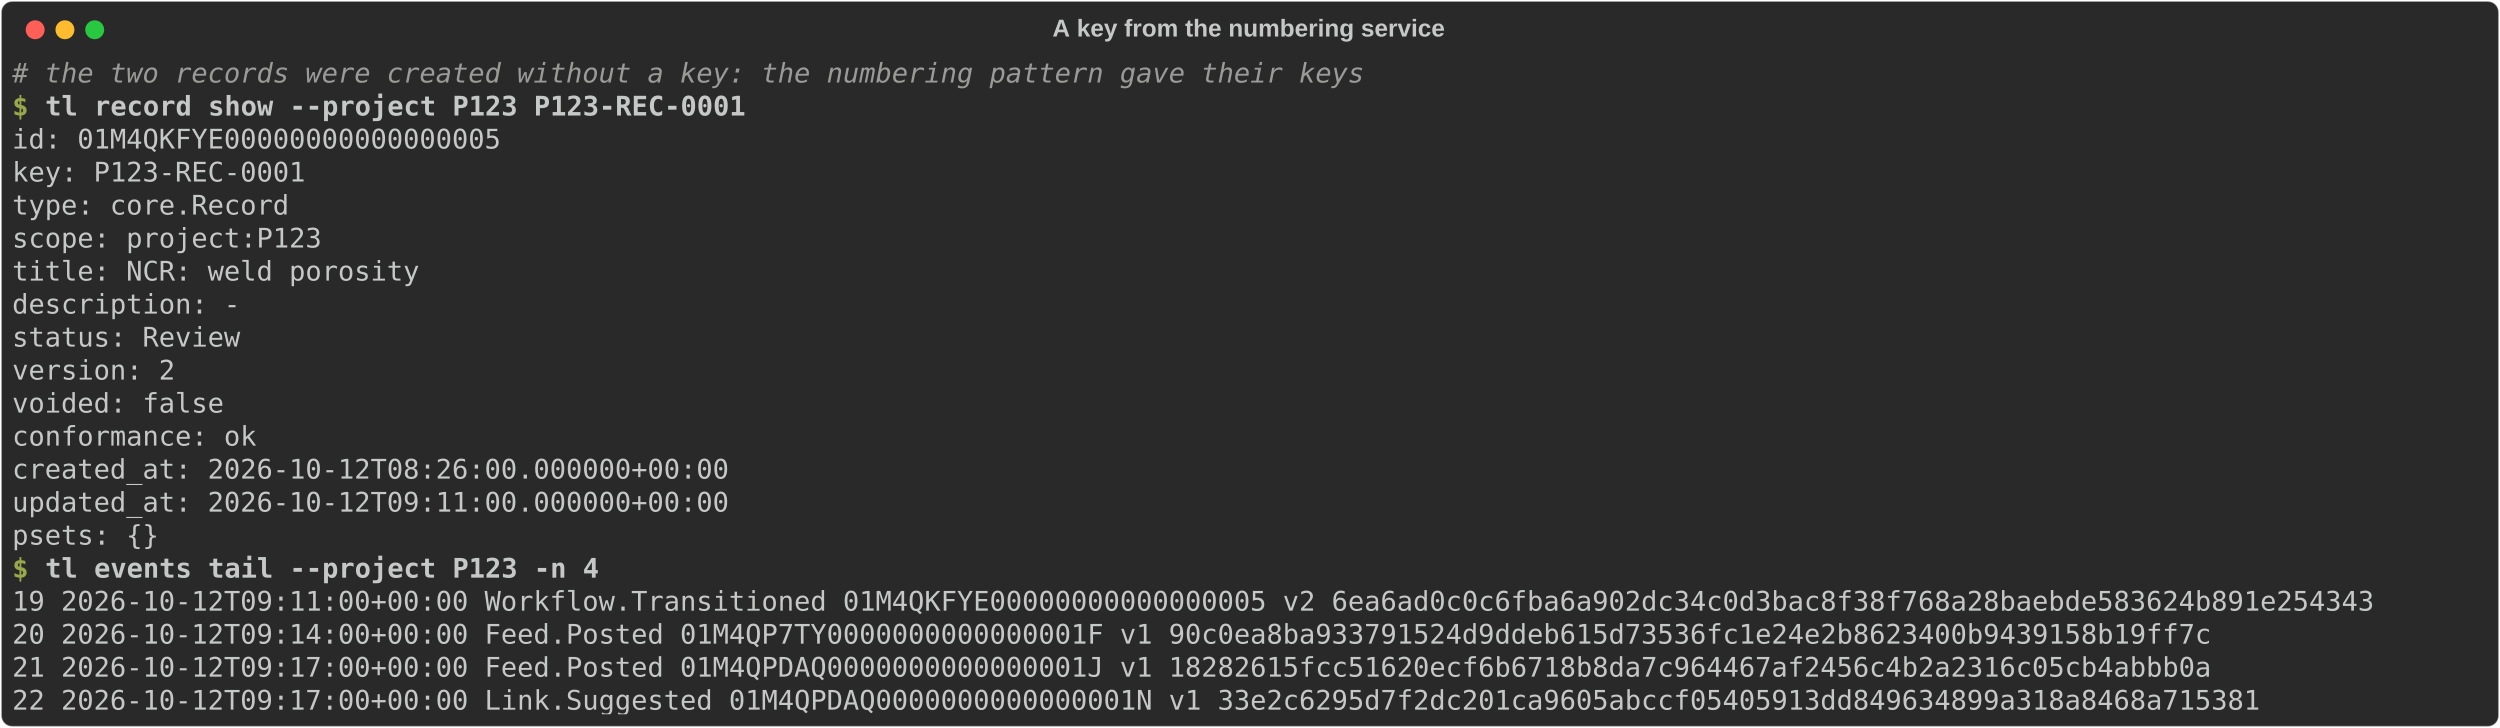
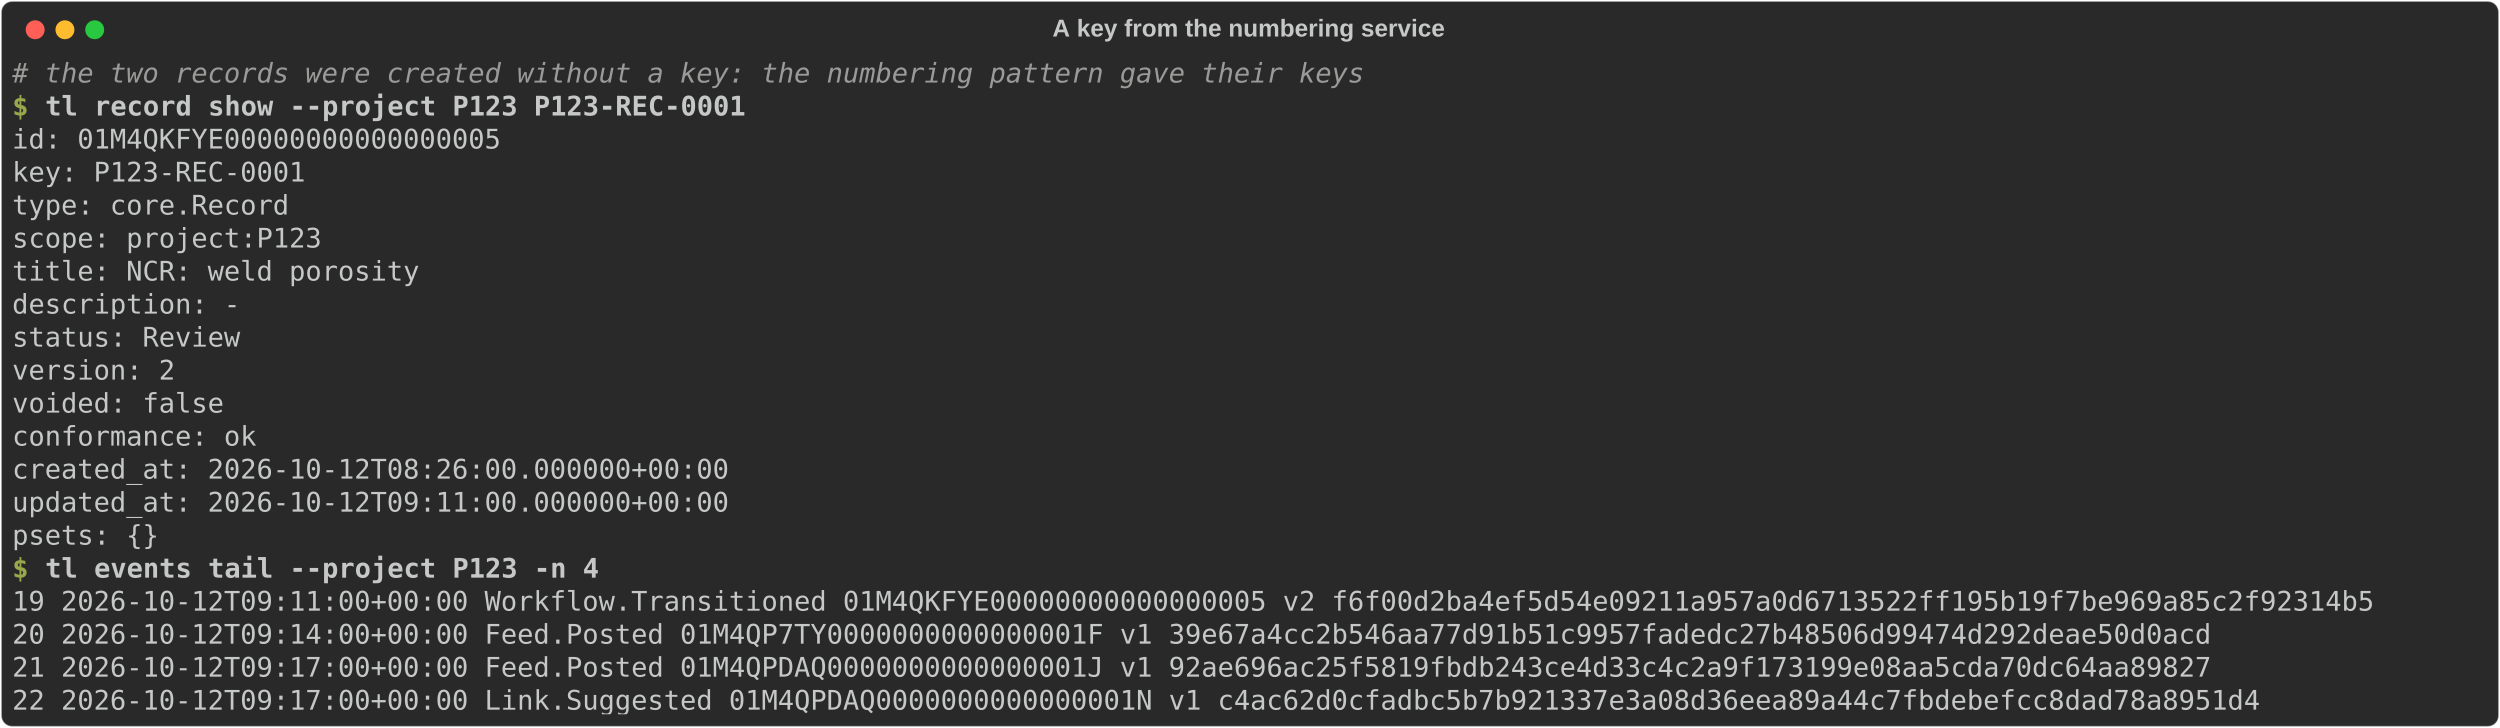
<svg xmlns="http://www.w3.org/2000/svg" class="rich-terminal" viewBox="0 0 1848 538.0">
  <style>

    
    

-     .terminal-233314318-matrix {
+     .terminal-3572112286-matrix {
        font-family: Fira Code, monospace;
        font-size: 20px;
        line-height: 24.4px;
        font-variant-east-asian: full-width;
    }

-     .terminal-233314318-title {
+     .terminal-3572112286-title {
        font-size: 18px;
        font-weight: bold;
        font-family: arial;
    }

-     .terminal-233314318-r1 { fill: #9a9b99;font-style: italic; }
- .terminal-233314318-r2 { fill: #c5c8c6 }
- .terminal-233314318-r3 { fill: #98a84b;font-weight: bold }
- .terminal-233314318-r4 { fill: #c5c8c6;font-weight: bold }
+     .terminal-3572112286-r1 { fill: #9a9b99;font-style: italic; }
+ .terminal-3572112286-r2 { fill: #c5c8c6 }
+ .terminal-3572112286-r3 { fill: #98a84b;font-weight: bold }
+ .terminal-3572112286-r4 { fill: #c5c8c6;font-weight: bold }
    </style>
  <defs>
-     <clipPath id="terminal-233314318-clip-terminal">
+     <clipPath id="terminal-3572112286-clip-terminal">
      <rect x="0" y="0" width="1829.0" height="487.0" />
    </clipPath>
-     <clipPath id="terminal-233314318-line-0">
+     <clipPath id="terminal-3572112286-line-0">
      <rect x="0" y="1.5" width="1830" height="24.65" />
    </clipPath>
-     <clipPath id="terminal-233314318-line-1">
+     <clipPath id="terminal-3572112286-line-1">
      <rect x="0" y="25.9" width="1830" height="24.65" />
    </clipPath>
-     <clipPath id="terminal-233314318-line-2">
+     <clipPath id="terminal-3572112286-line-2">
      <rect x="0" y="50.3" width="1830" height="24.65" />
    </clipPath>
-     <clipPath id="terminal-233314318-line-3">
+     <clipPath id="terminal-3572112286-line-3">
      <rect x="0" y="74.7" width="1830" height="24.65" />
    </clipPath>
-     <clipPath id="terminal-233314318-line-4">
+     <clipPath id="terminal-3572112286-line-4">
      <rect x="0" y="99.1" width="1830" height="24.65" />
    </clipPath>
-     <clipPath id="terminal-233314318-line-5">
+     <clipPath id="terminal-3572112286-line-5">
      <rect x="0" y="123.5" width="1830" height="24.65" />
    </clipPath>
-     <clipPath id="terminal-233314318-line-6">
+     <clipPath id="terminal-3572112286-line-6">
      <rect x="0" y="147.9" width="1830" height="24.65" />
    </clipPath>
-     <clipPath id="terminal-233314318-line-7">
+     <clipPath id="terminal-3572112286-line-7">
      <rect x="0" y="172.3" width="1830" height="24.65" />
    </clipPath>
-     <clipPath id="terminal-233314318-line-8">
+     <clipPath id="terminal-3572112286-line-8">
      <rect x="0" y="196.7" width="1830" height="24.65" />
    </clipPath>
-     <clipPath id="terminal-233314318-line-9">
+     <clipPath id="terminal-3572112286-line-9">
      <rect x="0" y="221.1" width="1830" height="24.65" />
    </clipPath>
-     <clipPath id="terminal-233314318-line-10">
+     <clipPath id="terminal-3572112286-line-10">
      <rect x="0" y="245.5" width="1830" height="24.65" />
    </clipPath>
-     <clipPath id="terminal-233314318-line-11">
+     <clipPath id="terminal-3572112286-line-11">
      <rect x="0" y="269.9" width="1830" height="24.65" />
    </clipPath>
-     <clipPath id="terminal-233314318-line-12">
+     <clipPath id="terminal-3572112286-line-12">
      <rect x="0" y="294.3" width="1830" height="24.65" />
    </clipPath>
-     <clipPath id="terminal-233314318-line-13">
+     <clipPath id="terminal-3572112286-line-13">
      <rect x="0" y="318.7" width="1830" height="24.65" />
    </clipPath>
-     <clipPath id="terminal-233314318-line-14">
+     <clipPath id="terminal-3572112286-line-14">
      <rect x="0" y="343.1" width="1830" height="24.65" />
    </clipPath>
-     <clipPath id="terminal-233314318-line-15">
+     <clipPath id="terminal-3572112286-line-15">
      <rect x="0" y="367.5" width="1830" height="24.65" />
    </clipPath>
-     <clipPath id="terminal-233314318-line-16">
+     <clipPath id="terminal-3572112286-line-16">
      <rect x="0" y="391.9" width="1830" height="24.65" />
    </clipPath>
-     <clipPath id="terminal-233314318-line-17">
+     <clipPath id="terminal-3572112286-line-17">
      <rect x="0" y="416.3" width="1830" height="24.65" />
    </clipPath>
-     <clipPath id="terminal-233314318-line-18">
+     <clipPath id="terminal-3572112286-line-18">
      <rect x="0" y="440.7" width="1830" height="24.65" />
    </clipPath>
  </defs>
  <rect fill="#292929" stroke="rgba(255,255,255,0.35)" stroke-width="1" x="1" y="1" width="1846" height="536" rx="8" />
-   <text class="terminal-233314318-title" fill="#c5c8c6" text-anchor="middle" x="923" y="27">A key from the numbering service</text>
+   <text class="terminal-3572112286-title" fill="#c5c8c6" text-anchor="middle" x="923" y="27">A key from the numbering service</text>
  <g transform="translate(26,22)">
    <circle cx="0" cy="0" r="7" fill="#ff5f57" />
    <circle cx="22" cy="0" r="7" fill="#febc2e" />
    <circle cx="44" cy="0" r="7" fill="#28c840" />
  </g>
-   <g transform="translate(9, 41)" clip-path="url(#terminal-233314318-clip-terminal)">
-     <g class="terminal-233314318-matrix">
-       <text class="terminal-233314318-r1" x="0" y="20" textLength="1012.6" clip-path="url(#terminal-233314318-line-0)"># the two records were created without a key: the numbering pattern gave their keys</text>
-       <text class="terminal-233314318-r2" x="1830" y="20" textLength="12.2" clip-path="url(#terminal-233314318-line-0)">
+   <g transform="translate(9, 41)" clip-path="url(#terminal-3572112286-clip-terminal)">
+     <g class="terminal-3572112286-matrix">
+       <text class="terminal-3572112286-r1" x="0" y="20" textLength="1012.6" clip-path="url(#terminal-3572112286-line-0)"># the two records were created without a key: the numbering pattern gave their keys</text>
+       <text class="terminal-3572112286-r2" x="1830" y="20" textLength="12.2" clip-path="url(#terminal-3572112286-line-0)">
</text>
-       <text class="terminal-233314318-r3" x="0" y="44.4" textLength="24.4" clip-path="url(#terminal-233314318-line-1)">$ </text>
-       <text class="terminal-233314318-r4" x="24.4" y="44.4" textLength="524.6" clip-path="url(#terminal-233314318-line-1)">tl record show --project P123 P123-REC-0001</text>
-       <text class="terminal-233314318-r2" x="1830" y="44.4" textLength="12.2" clip-path="url(#terminal-233314318-line-1)">
+       <text class="terminal-3572112286-r3" x="0" y="44.4" textLength="24.4" clip-path="url(#terminal-3572112286-line-1)">$ </text>
+       <text class="terminal-3572112286-r4" x="24.4" y="44.4" textLength="524.6" clip-path="url(#terminal-3572112286-line-1)">tl record show --project P123 P123-REC-0001</text>
+       <text class="terminal-3572112286-r2" x="1830" y="44.4" textLength="12.2" clip-path="url(#terminal-3572112286-line-1)">
</text>
-       <text class="terminal-233314318-r2" x="0" y="68.8" textLength="366" clip-path="url(#terminal-233314318-line-2)">id: 01M4QKFYE00000000000000005</text>
-       <text class="terminal-233314318-r2" x="1830" y="68.8" textLength="12.2" clip-path="url(#terminal-233314318-line-2)">
+       <text class="terminal-3572112286-r2" x="0" y="68.8" textLength="366" clip-path="url(#terminal-3572112286-line-2)">id: 01M4QKFYE00000000000000005</text>
+       <text class="terminal-3572112286-r2" x="1830" y="68.8" textLength="12.2" clip-path="url(#terminal-3572112286-line-2)">
</text>
-       <text class="terminal-233314318-r2" x="0" y="93.2" textLength="219.6" clip-path="url(#terminal-233314318-line-3)">key: P123-REC-0001</text>
-       <text class="terminal-233314318-r2" x="1830" y="93.2" textLength="12.2" clip-path="url(#terminal-233314318-line-3)">
+       <text class="terminal-3572112286-r2" x="0" y="93.2" textLength="219.6" clip-path="url(#terminal-3572112286-line-3)">key: P123-REC-0001</text>
+       <text class="terminal-3572112286-r2" x="1830" y="93.2" textLength="12.2" clip-path="url(#terminal-3572112286-line-3)">
</text>
-       <text class="terminal-233314318-r2" x="0" y="117.6" textLength="207.4" clip-path="url(#terminal-233314318-line-4)">type: core.Record</text>
-       <text class="terminal-233314318-r2" x="1830" y="117.6" textLength="12.2" clip-path="url(#terminal-233314318-line-4)">
+       <text class="terminal-3572112286-r2" x="0" y="117.6" textLength="207.4" clip-path="url(#terminal-3572112286-line-4)">type: core.Record</text>
+       <text class="terminal-3572112286-r2" x="1830" y="117.6" textLength="12.2" clip-path="url(#terminal-3572112286-line-4)">
</text>
-       <text class="terminal-233314318-r2" x="0" y="142" textLength="231.8" clip-path="url(#terminal-233314318-line-5)">scope: project:P123</text>
-       <text class="terminal-233314318-r2" x="1830" y="142" textLength="12.2" clip-path="url(#terminal-233314318-line-5)">
+       <text class="terminal-3572112286-r2" x="0" y="142" textLength="231.8" clip-path="url(#terminal-3572112286-line-5)">scope: project:P123</text>
+       <text class="terminal-3572112286-r2" x="1830" y="142" textLength="12.2" clip-path="url(#terminal-3572112286-line-5)">
</text>
-       <text class="terminal-233314318-r2" x="0" y="166.4" textLength="305" clip-path="url(#terminal-233314318-line-6)">title: NCR: weld porosity</text>
-       <text class="terminal-233314318-r2" x="1830" y="166.4" textLength="12.2" clip-path="url(#terminal-233314318-line-6)">
+       <text class="terminal-3572112286-r2" x="0" y="166.4" textLength="305" clip-path="url(#terminal-3572112286-line-6)">title: NCR: weld porosity</text>
+       <text class="terminal-3572112286-r2" x="1830" y="166.4" textLength="12.2" clip-path="url(#terminal-3572112286-line-6)">
</text>
-       <text class="terminal-233314318-r2" x="0" y="190.8" textLength="170.8" clip-path="url(#terminal-233314318-line-7)">description: -</text>
-       <text class="terminal-233314318-r2" x="1830" y="190.8" textLength="12.2" clip-path="url(#terminal-233314318-line-7)">
+       <text class="terminal-3572112286-r2" x="0" y="190.8" textLength="170.8" clip-path="url(#terminal-3572112286-line-7)">description: -</text>
+       <text class="terminal-3572112286-r2" x="1830" y="190.8" textLength="12.2" clip-path="url(#terminal-3572112286-line-7)">
</text>
-       <text class="terminal-233314318-r2" x="0" y="215.2" textLength="170.8" clip-path="url(#terminal-233314318-line-8)">status: Review</text>
-       <text class="terminal-233314318-r2" x="1830" y="215.2" textLength="12.2" clip-path="url(#terminal-233314318-line-8)">
+       <text class="terminal-3572112286-r2" x="0" y="215.2" textLength="170.8" clip-path="url(#terminal-3572112286-line-8)">status: Review</text>
+       <text class="terminal-3572112286-r2" x="1830" y="215.2" textLength="12.2" clip-path="url(#terminal-3572112286-line-8)">
</text>
-       <text class="terminal-233314318-r2" x="0" y="239.6" textLength="122" clip-path="url(#terminal-233314318-line-9)">version: 2</text>
-       <text class="terminal-233314318-r2" x="1830" y="239.6" textLength="12.2" clip-path="url(#terminal-233314318-line-9)">
+       <text class="terminal-3572112286-r2" x="0" y="239.6" textLength="122" clip-path="url(#terminal-3572112286-line-9)">version: 2</text>
+       <text class="terminal-3572112286-r2" x="1830" y="239.6" textLength="12.2" clip-path="url(#terminal-3572112286-line-9)">
</text>
-       <text class="terminal-233314318-r2" x="0" y="264" textLength="158.6" clip-path="url(#terminal-233314318-line-10)">voided: false</text>
-       <text class="terminal-233314318-r2" x="1830" y="264" textLength="12.2" clip-path="url(#terminal-233314318-line-10)">
+       <text class="terminal-3572112286-r2" x="0" y="264" textLength="158.6" clip-path="url(#terminal-3572112286-line-10)">voided: false</text>
+       <text class="terminal-3572112286-r2" x="1830" y="264" textLength="12.2" clip-path="url(#terminal-3572112286-line-10)">
</text>
-       <text class="terminal-233314318-r2" x="0" y="288.4" textLength="183" clip-path="url(#terminal-233314318-line-11)">conformance: ok</text>
-       <text class="terminal-233314318-r2" x="1830" y="288.4" textLength="12.2" clip-path="url(#terminal-233314318-line-11)">
+       <text class="terminal-3572112286-r2" x="0" y="288.4" textLength="183" clip-path="url(#terminal-3572112286-line-11)">conformance: ok</text>
+       <text class="terminal-3572112286-r2" x="1830" y="288.4" textLength="12.2" clip-path="url(#terminal-3572112286-line-11)">
</text>
-       <text class="terminal-233314318-r2" x="0" y="312.8" textLength="536.8" clip-path="url(#terminal-233314318-line-12)">created_at: 2026-10-12T08:26:00.000000+00:00</text>
-       <text class="terminal-233314318-r2" x="1830" y="312.8" textLength="12.2" clip-path="url(#terminal-233314318-line-12)">
+       <text class="terminal-3572112286-r2" x="0" y="312.8" textLength="536.8" clip-path="url(#terminal-3572112286-line-12)">created_at: 2026-10-12T08:26:00.000000+00:00</text>
+       <text class="terminal-3572112286-r2" x="1830" y="312.8" textLength="12.2" clip-path="url(#terminal-3572112286-line-12)">
</text>
-       <text class="terminal-233314318-r2" x="0" y="337.2" textLength="536.8" clip-path="url(#terminal-233314318-line-13)">updated_at: 2026-10-12T09:11:00.000000+00:00</text>
-       <text class="terminal-233314318-r2" x="1830" y="337.2" textLength="12.2" clip-path="url(#terminal-233314318-line-13)">
+       <text class="terminal-3572112286-r2" x="0" y="337.2" textLength="536.8" clip-path="url(#terminal-3572112286-line-13)">updated_at: 2026-10-12T09:11:00.000000+00:00</text>
+       <text class="terminal-3572112286-r2" x="1830" y="337.2" textLength="12.2" clip-path="url(#terminal-3572112286-line-13)">
</text>
-       <text class="terminal-233314318-r2" x="0" y="361.6" textLength="109.8" clip-path="url(#terminal-233314318-line-14)">psets: {}</text>
-       <text class="terminal-233314318-r2" x="1830" y="361.6" textLength="12.2" clip-path="url(#terminal-233314318-line-14)">
+       <text class="terminal-3572112286-r2" x="0" y="361.6" textLength="109.8" clip-path="url(#terminal-3572112286-line-14)">psets: {}</text>
+       <text class="terminal-3572112286-r2" x="1830" y="361.6" textLength="12.2" clip-path="url(#terminal-3572112286-line-14)">
</text>
-       <text class="terminal-233314318-r3" x="0" y="386" textLength="24.4" clip-path="url(#terminal-233314318-line-15)">$ </text>
-       <text class="terminal-233314318-r4" x="24.4" y="386" textLength="414.8" clip-path="url(#terminal-233314318-line-15)">tl events tail --project P123 -n 4</text>
-       <text class="terminal-233314318-r2" x="1830" y="386" textLength="12.2" clip-path="url(#terminal-233314318-line-15)">
+       <text class="terminal-3572112286-r3" x="0" y="386" textLength="24.4" clip-path="url(#terminal-3572112286-line-15)">$ </text>
+       <text class="terminal-3572112286-r4" x="24.4" y="386" textLength="414.8" clip-path="url(#terminal-3572112286-line-15)">tl events tail --project P123 -n 4</text>
+       <text class="terminal-3572112286-r2" x="1830" y="386" textLength="12.2" clip-path="url(#terminal-3572112286-line-15)">
</text>
-       <text class="terminal-233314318-r2" x="0" y="410.4" textLength="1769" clip-path="url(#terminal-233314318-line-16)">19 2026-10-12T09:11:00+00:00 Workflow.Transitioned 01M4QKFYE00000000000000005 v2 6ea6ad0c0c6fba6a902dc34c0d3bac8f38f768a28baebde583624b891e254343</text>
-       <text class="terminal-233314318-r2" x="1830" y="410.4" textLength="12.2" clip-path="url(#terminal-233314318-line-16)">
+       <text class="terminal-3572112286-r2" x="0" y="410.4" textLength="1769" clip-path="url(#terminal-3572112286-line-16)">19 2026-10-12T09:11:00+00:00 Workflow.Transitioned 01M4QKFYE00000000000000005 v2 f6f00d2ba4ef5d54e09211a957a0d6713522ff195b19f7be969a85c2f92314b5</text>
+       <text class="terminal-3572112286-r2" x="1830" y="410.4" textLength="12.2" clip-path="url(#terminal-3572112286-line-16)">
</text>
-       <text class="terminal-233314318-r2" x="0" y="434.8" textLength="1647" clip-path="url(#terminal-233314318-line-17)">20 2026-10-12T09:14:00+00:00 Feed.Posted 01M4QP7TY0000000000000001F v1 90c0ea8ba933791524d9ddeb615d73536fc1e24e2b8623400b9439158b19ff7c</text>
-       <text class="terminal-233314318-r2" x="1830" y="434.8" textLength="12.2" clip-path="url(#terminal-233314318-line-17)">
+       <text class="terminal-3572112286-r2" x="0" y="434.8" textLength="1647" clip-path="url(#terminal-3572112286-line-17)">20 2026-10-12T09:14:00+00:00 Feed.Posted 01M4QP7TY0000000000000001F v1 39e67a4cc2b546aa77d91b51c9957fadedc27b48506d99474d292deae50d0acd</text>
+       <text class="terminal-3572112286-r2" x="1830" y="434.8" textLength="12.2" clip-path="url(#terminal-3572112286-line-17)">
</text>
-       <text class="terminal-233314318-r2" x="0" y="459.2" textLength="1647" clip-path="url(#terminal-233314318-line-18)">21 2026-10-12T09:17:00+00:00 Feed.Posted 01M4QPDAQ0000000000000001J v1 18282615fcc51620ecf6b6718b8da7c964467af2456c4b2a2316c05cb4abbb0a</text>
-       <text class="terminal-233314318-r2" x="1830" y="459.2" textLength="12.2" clip-path="url(#terminal-233314318-line-18)">
+       <text class="terminal-3572112286-r2" x="0" y="459.2" textLength="1647" clip-path="url(#terminal-3572112286-line-18)">21 2026-10-12T09:17:00+00:00 Feed.Posted 01M4QPDAQ0000000000000001J v1 92ae696ac25f5819fbdb243ce4d33c4c2a9f173199e08aa5cda70dc64aa89827</text>
+       <text class="terminal-3572112286-r2" x="1830" y="459.2" textLength="12.2" clip-path="url(#terminal-3572112286-line-18)">
</text>
-       <text class="terminal-233314318-r2" x="0" y="483.6" textLength="1683.6" clip-path="url(#terminal-233314318-line-19)">22 2026-10-12T09:17:00+00:00 Link.Suggested 01M4QPDAQ0000000000000001N v1 33e2c6295d7f2dc201ca9605abccf05405913dd849634899a318a8468a715381</text>
-       <text class="terminal-233314318-r2" x="1830" y="483.6" textLength="12.2" clip-path="url(#terminal-233314318-line-19)">
+       <text class="terminal-3572112286-r2" x="0" y="483.6" textLength="1683.6" clip-path="url(#terminal-3572112286-line-19)">22 2026-10-12T09:17:00+00:00 Link.Suggested 01M4QPDAQ0000000000000001N v1 c4ac62d0cfadbc5b7b921337e3a08d36eea89a44c7fbdebefcc8dad78a8951d4</text>
+       <text class="terminal-3572112286-r2" x="1830" y="483.6" textLength="12.2" clip-path="url(#terminal-3572112286-line-19)">
</text>
    </g>
  </g>
</svg>
